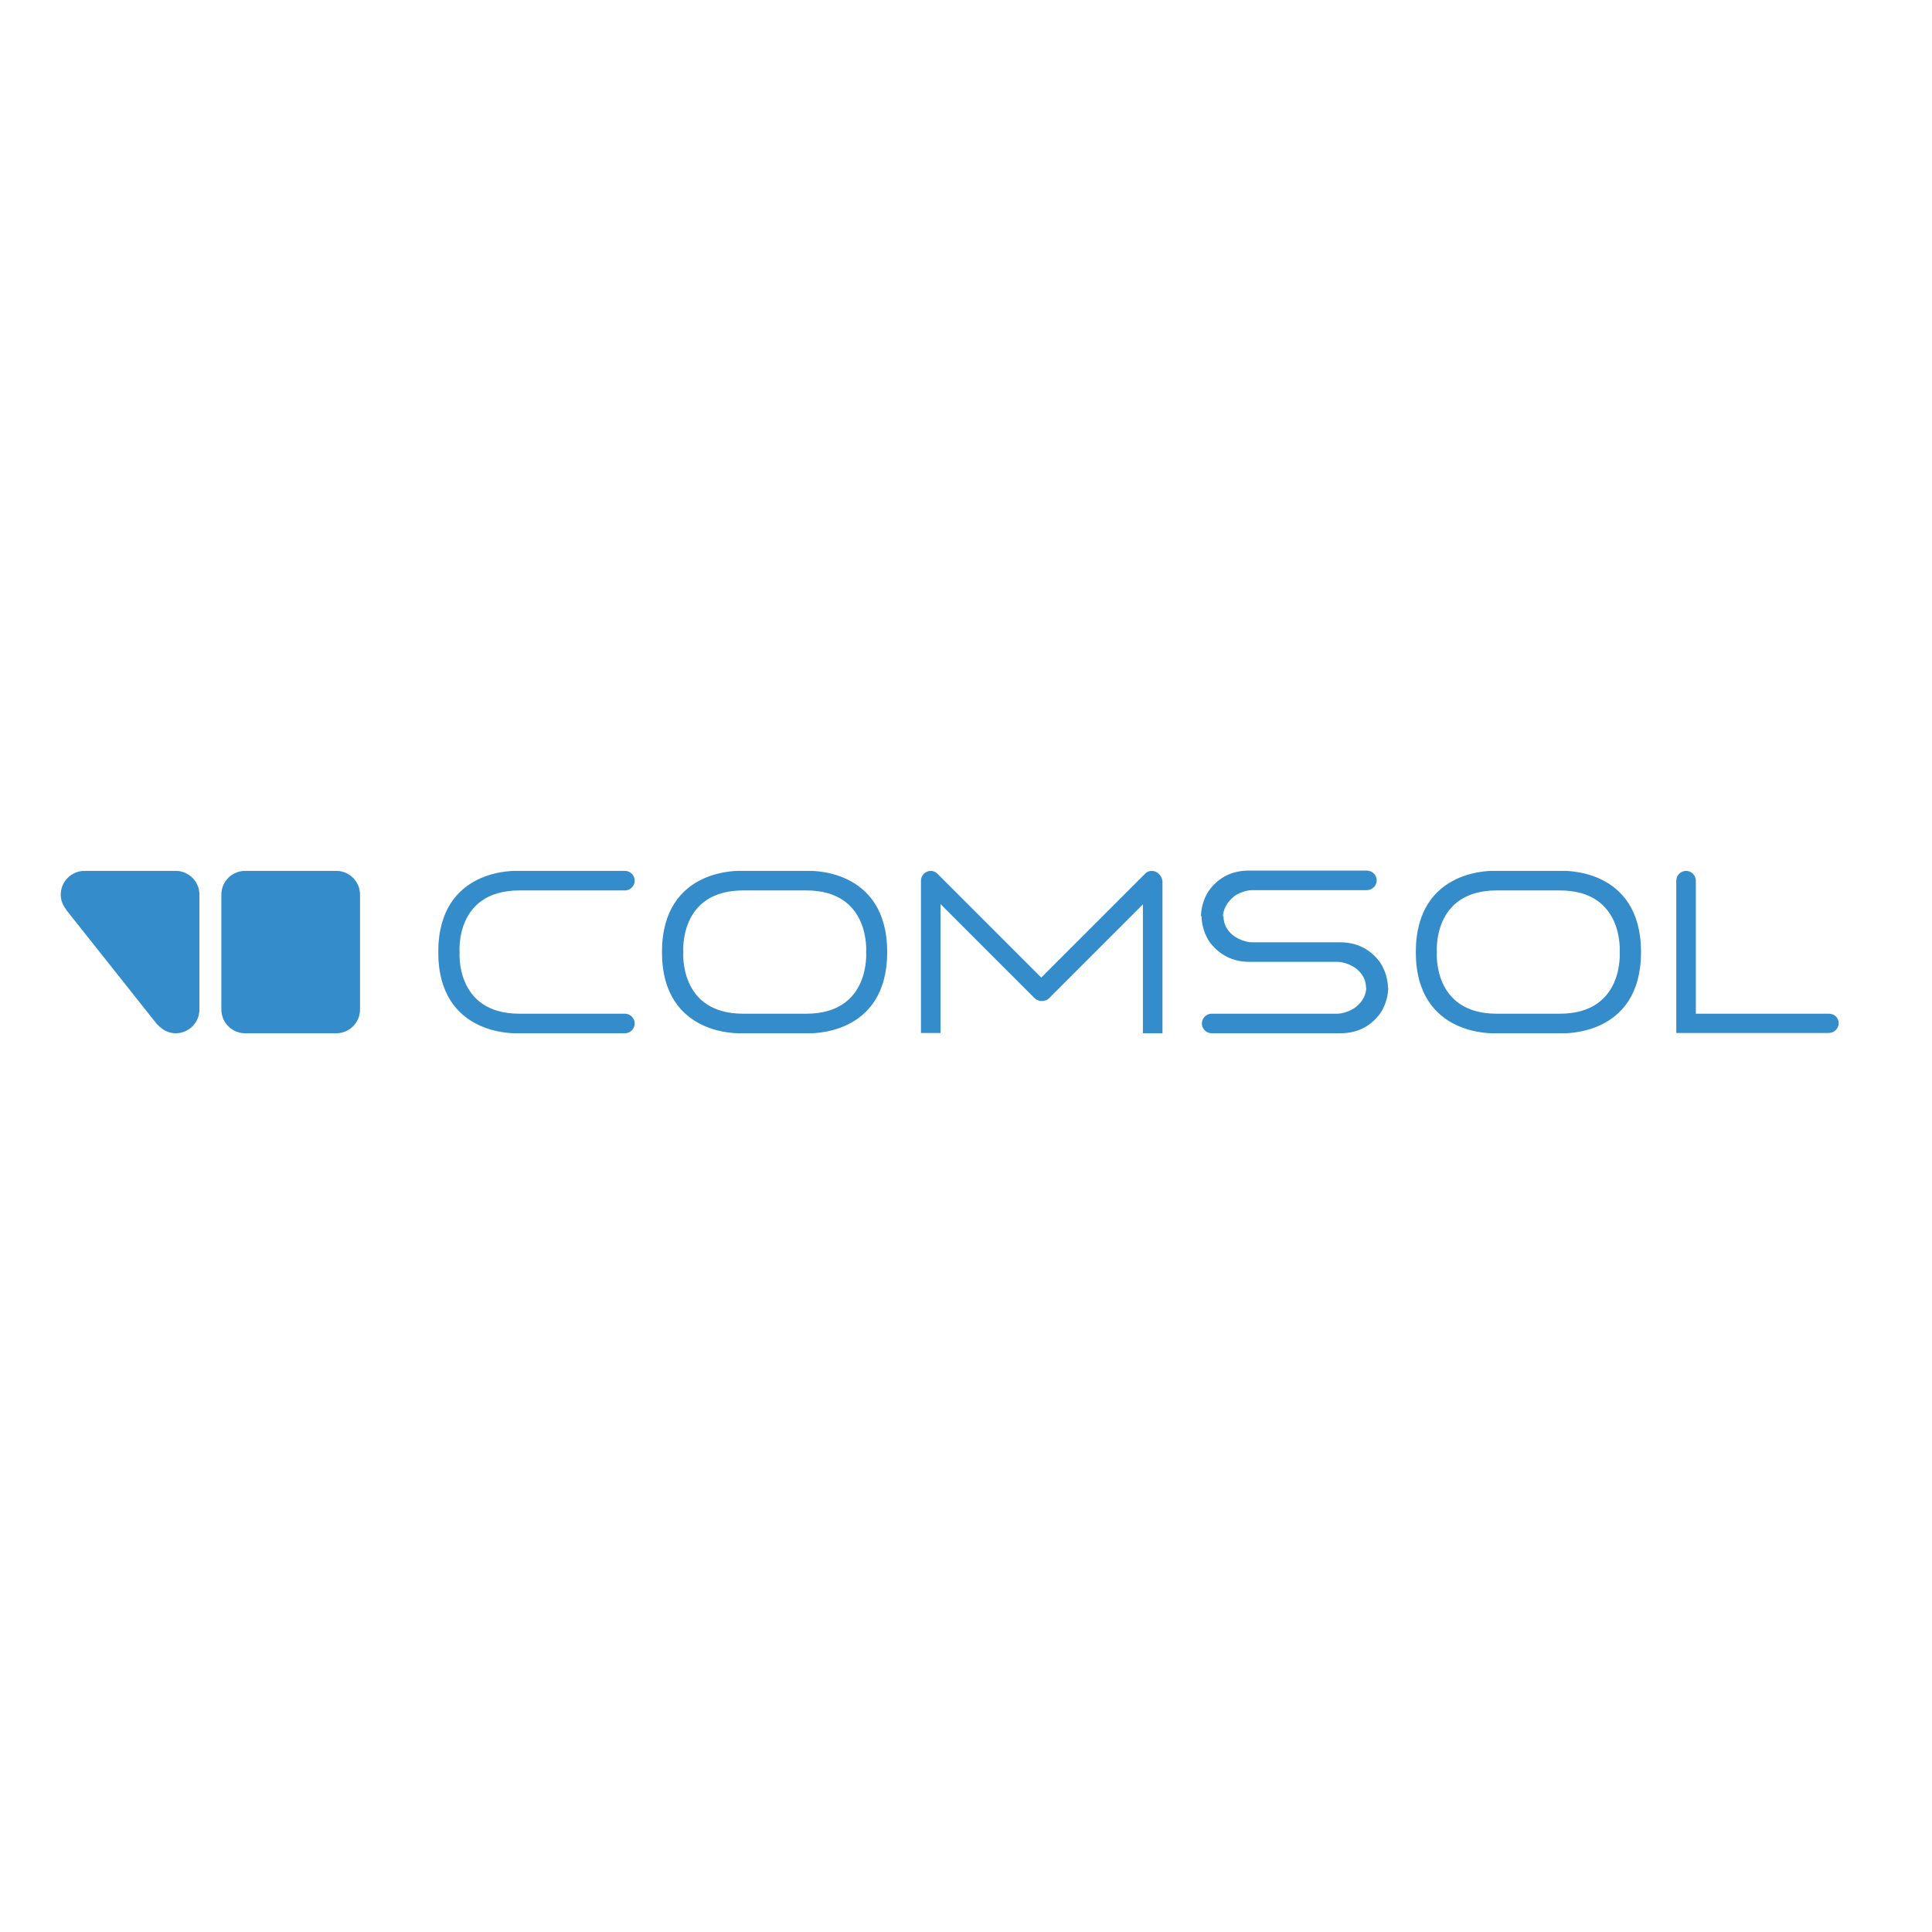
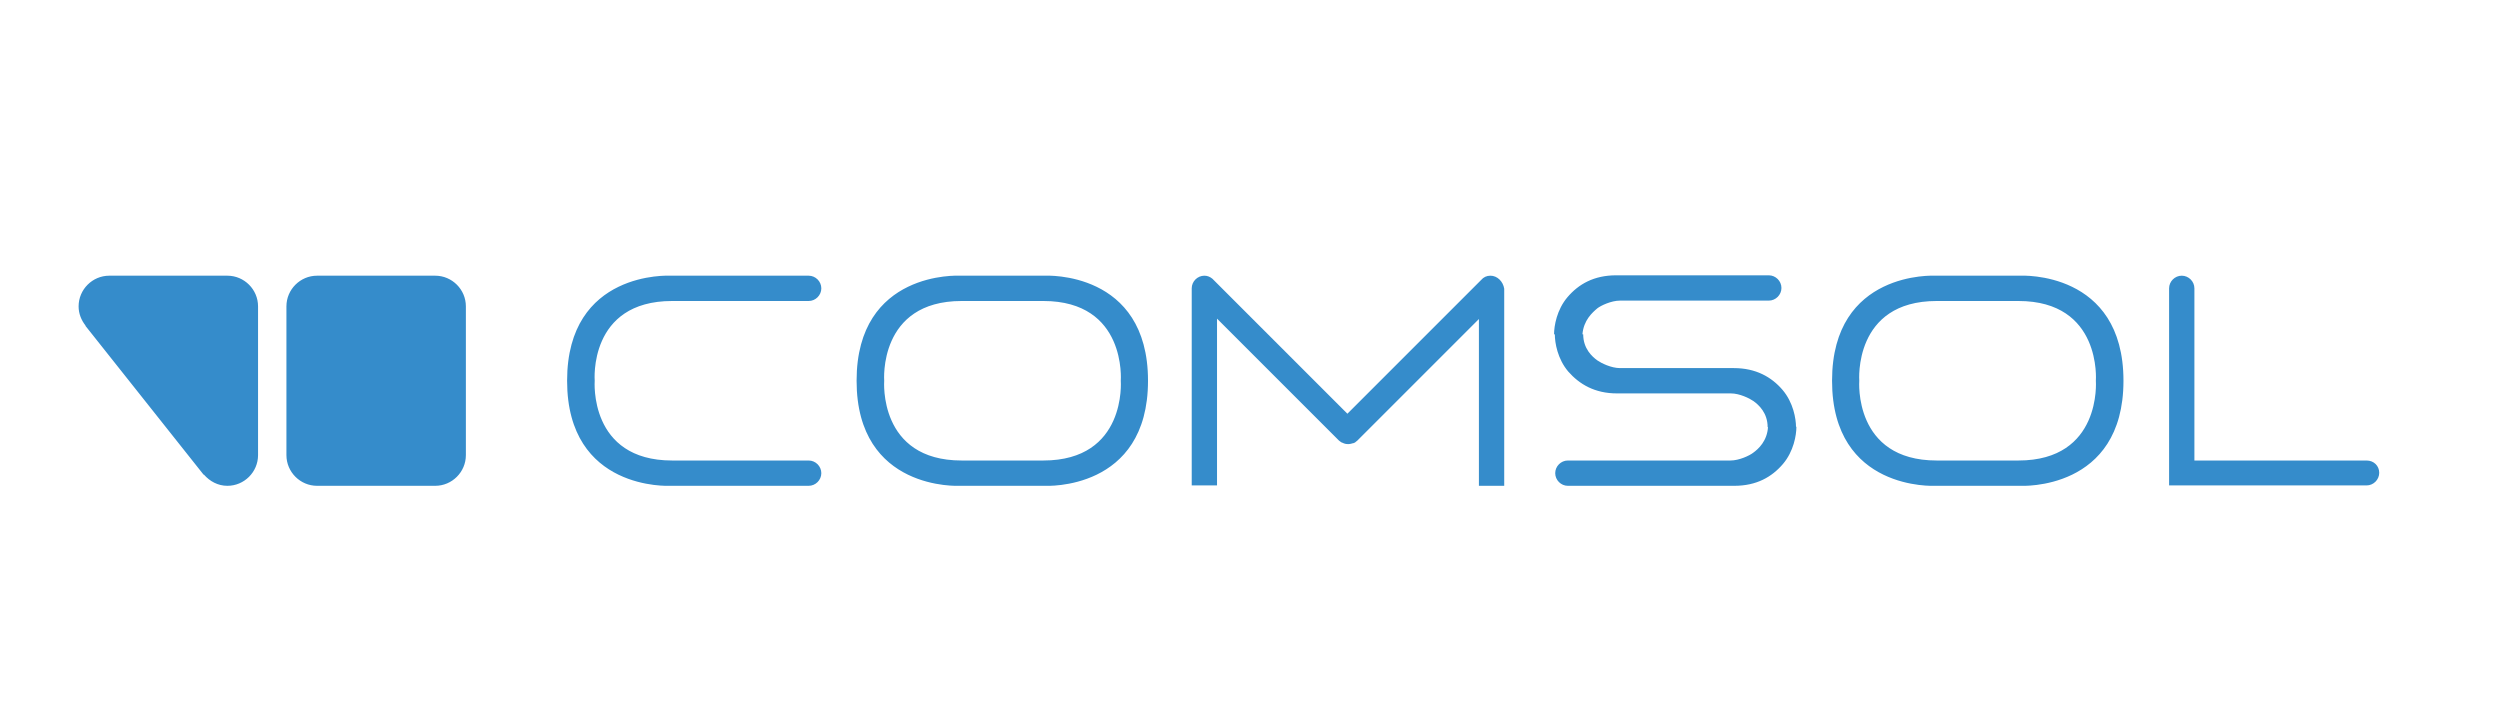
- <svg xmlns="http://www.w3.org/2000/svg" version="1.1" id="layer" x="0px" y="0px" viewBox="0 0 652 652" style="enable-background:new 0 0 652 652;" xml:space="preserve">
+ <svg xmlns="http://www.w3.org/2000/svg" version="1.1" id="layer" x="0px" y="0px" viewBox="0 0 652 186" style="enable-background:new 0 0 652 186;" xml:space="preserve">
  <style type="text/css">
	.st0{fill:#358CCB;}
</style>
  <g>
-     <path class="st0" d="M155.1,321.3c0,0-1.6,20.8,20.2,20.8h35.6v0c1.8,0,3.3,1.5,3.3,3.3c0,1.8-1.5,3.3-3.3,3.3l-0.1,0h-36.1   c0,0-26.8,1.4-26.8-27.4c0-28.8,26.8-27.4,26.8-27.4h36.2c1.8,0,3.3,1.5,3.3,3.3c0,1.8-1.5,3.3-3.3,3.3h-35.6   C153.4,300.5,155.1,321.3,155.1,321.3 M416.6,302.4c0.9-0.7,3.6-2,5.9-2h8.3h30.5c1.8,0,3.3-1.5,3.3-3.3c0-1.8-1.5-3.3-3.3-3.3h-29   c-4.3,0-6.8,0-10.8,0c-5.8,0-9.8,2.3-12.7,5.7c-2.8,3.3-3.5,7.5-3.5,9.7h7.4C413,305.5,415.3,303.5,416.6,302.4 M457.2,340.1   c-0.9,0.7-3.6,2-5.9,2c-3.7,0-8.3,0-8.3,0h-34.1v0c-1.8,0-3.3,1.5-3.3,3.3c0,1.8,1.5,3.3,3.3,3.3l0.3,0h32.3c4.3,0,6.8,0,10.8,0   c5.8,0,9.8-2.3,12.7-5.7c2.8-3.3,3.5-7.5,3.5-9.7l-7.4,0C460.9,337,458.6,339.1,457.2,340.1 M452.2,318c-4,0-6.5,0-10.8,0H441v0   h-18.5c-2.3,0-4.9-1.3-5.9-2c-1.4-1-3.7-3.1-3.7-6.8h-7.4c0,2.2,0.7,6.4,3.5,9.7c2.9,3.3,6.9,5.7,12.7,5.7c4,0,6.5,0,10.8,0h0.4v0   h18.5c2.3,0,4.9,1.3,5.9,2c1.4,1,3.7,3.1,3.7,6.8h7.4c0-2.2-0.7-6.4-3.5-9.7C462,320.3,457.9,318,452.2,318 M617.2,342.1h-44.9   v-44.9c0-1.8-1.5-3.3-3.3-3.3c-1.8,0-3.3,1.5-3.3,3.3h0v51.4h51.5v0c1.8,0,3.3-1.5,3.3-3.3C620.5,343.5,619.1,342.1,617.2,342.1    M388.7,293.9c-1,0-1.8,0.4-2.4,1.1l0,0l-34.9,34.9l-35.2-35.2l0,0c-0.6-0.5-1.3-0.8-2.1-0.8c-1.8,0-3.3,1.5-3.3,3.3v51.4h6.6   v-43.5l31.8,31.8l0.4,0.3l0.3,0.2l0.3,0.1l0.2,0.1c1,0.4,1.8,0.2,2.4,0l0.1,0l0.5-0.2l0.1-0.1l0.5-0.4v0l31.7-31.7v43.5h6.6v-51.4   C392,295.4,390.5,293.9,388.7,293.9 M299.4,321.3c0,28.8-26.8,27.4-26.8,27.4h-22.4c0,0-26.8,1.4-26.8-27.4   c0-28.8,26.8-27.4,26.8-27.4h22.4C272.6,293.9,299.4,292.5,299.4,321.3 M272.1,300.5h-21.3c-21.8,0-20.2,20.8-20.2,20.8   s-1.6,20.8,20.2,20.8h21.3c21.8,0,20.2-20.8,20.2-20.8S293.9,300.5,272.1,300.5 M553.8,321.3c0,28.8-26.8,27.4-26.8,27.4h-22.4   c0,0-26.8,1.4-26.8-27.4c0-28.8,26.8-27.4,26.8-27.4H527C527,293.9,553.8,292.5,553.8,321.3 M526.4,300.5h-21.3   c-21.8,0-20.2,20.8-20.2,20.8s-1.6,20.8,20.2,20.8h21.3c21.8,0,20.2-20.8,20.2-20.8S548.2,300.5,526.4,300.5 M121.5,301.9   c0-4.4-3.6-8-8-8H82.7c-4.4,0-8,3.6-8,8v38.8c0,4.4,3.6,8,8,8h30.8c4.4,0,8-3.6,8-8V301.9z M59.3,293.9H28.5c-4.4,0-8,3.6-8,8v0   c0,1.9,0.7,3.6,1.8,5l0,0.1l30.8,38.8l0.1,0c1.5,1.7,3.6,2.9,6.1,2.9h0c4.4,0,8-3.6,8-8v-38.8C67.3,297.5,63.7,293.9,59.3,293.9" />
+     <path class="st0" d="M155.1,99.3c0,0-1.6,20.8,20.2,20.8h35.6l0,0c1.8,0,3.3,1.5,3.3,3.3s-1.5,3.3-3.3,3.3h-0.1h-36.1   c0,0-26.8,1.4-26.8-27.4s26.8-27.4,26.8-27.4h36.2c1.8,0,3.3,1.5,3.3,3.3s-1.5,3.3-3.3,3.3h-35.6C153.4,78.5,155.1,99.3,155.1,99.3    M416.6,80.4c0.9-0.7,3.6-2,5.9-2h8.3h30.5c1.8,0,3.3-1.5,3.3-3.3s-1.5-3.3-3.3-3.3h-29c-4.3,0-6.8,0-10.8,0   c-5.8,0-9.8,2.3-12.7,5.7c-2.8,3.3-3.5,7.5-3.5,9.7h7.4C413,83.5,415.3,81.5,416.6,80.4 M457.2,118.1c-0.9,0.7-3.6,2-5.9,2   c-3.7,0-8.3,0-8.3,0h-34.1l0,0c-1.8,0-3.3,1.5-3.3,3.3s1.5,3.3,3.3,3.3h0.3h32.3c4.3,0,6.8,0,10.8,0c5.8,0,9.8-2.3,12.7-5.7   c2.8-3.3,3.5-7.5,3.5-9.7h-7.4C460.9,115,458.6,117.1,457.2,118.1 M452.2,96c-4,0-6.5,0-10.8,0H441l0,0h-18.5c-2.3,0-4.9-1.3-5.9-2   c-1.4-1-3.7-3.1-3.7-6.8h-7.4c0,2.2,0.7,6.4,3.5,9.7c2.9,3.3,6.9,5.7,12.7,5.7c4,0,6.5,0,10.8,0h0.4l0,0h18.5c2.3,0,4.9,1.3,5.9,2   c1.4,1,3.7,3.1,3.7,6.8h7.4c0-2.2-0.7-6.4-3.5-9.7C462,98.3,457.9,96,452.2,96 M617.2,120.1h-44.9V75.2c0-1.8-1.5-3.3-3.3-3.3   s-3.3,1.5-3.3,3.3l0,0v51.4h51.5l0,0c1.8,0,3.3-1.5,3.3-3.3C620.5,121.5,619.1,120.1,617.2,120.1 M388.7,71.9c-1,0-1.8,0.4-2.4,1.1   l0,0l-34.9,34.9l-35.2-35.2l0,0c-0.6-0.5-1.3-0.8-2.1-0.8c-1.8,0-3.3,1.5-3.3,3.3v51.4h6.6V83.1l31.8,31.8l0.4,0.3l0.3,0.2l0.3,0.1   l0.2,0.1c1,0.4,1.8,0.2,2.4,0h0.1l0.5-0.2l0.1-0.1l0.5-0.4l0,0l31.7-31.7v43.5h6.6V75.3C392,73.4,390.5,71.9,388.7,71.9    M299.4,99.3c0,28.8-26.8,27.4-26.8,27.4h-22.4c0,0-26.8,1.4-26.8-27.4s26.8-27.4,26.8-27.4h22.4C272.6,71.9,299.4,70.5,299.4,99.3    M272.1,78.5h-21.3c-21.8,0-20.2,20.8-20.2,20.8s-1.6,20.8,20.2,20.8h21.3c21.8,0,20.2-20.8,20.2-20.8S293.9,78.5,272.1,78.5    M553.8,99.3c0,28.8-26.8,27.4-26.8,27.4h-22.4c0,0-26.8,1.4-26.8-27.4s26.8-27.4,26.8-27.4H527C527,71.9,553.8,70.5,553.8,99.3    M526.4,78.5h-21.3c-21.8,0-20.2,20.8-20.2,20.8s-1.6,20.8,20.2,20.8h21.3c21.8,0,20.2-20.8,20.2-20.8S548.2,78.5,526.4,78.5    M121.5,79.9c0-4.4-3.6-8-8-8H82.7c-4.4,0-8,3.6-8,8v38.8c0,4.4,3.6,8,8,8h30.8c4.4,0,8-3.6,8-8V79.9z M59.3,71.9H28.5   c-4.4,0-8,3.6-8,8l0,0c0,1.9,0.7,3.6,1.8,5V85l30.8,38.8h0.1c1.5,1.7,3.6,2.9,6.1,2.9l0,0c4.4,0,8-3.6,8-8V79.9   C67.3,75.5,63.7,71.9,59.3,71.9" />
  </g>
</svg>
